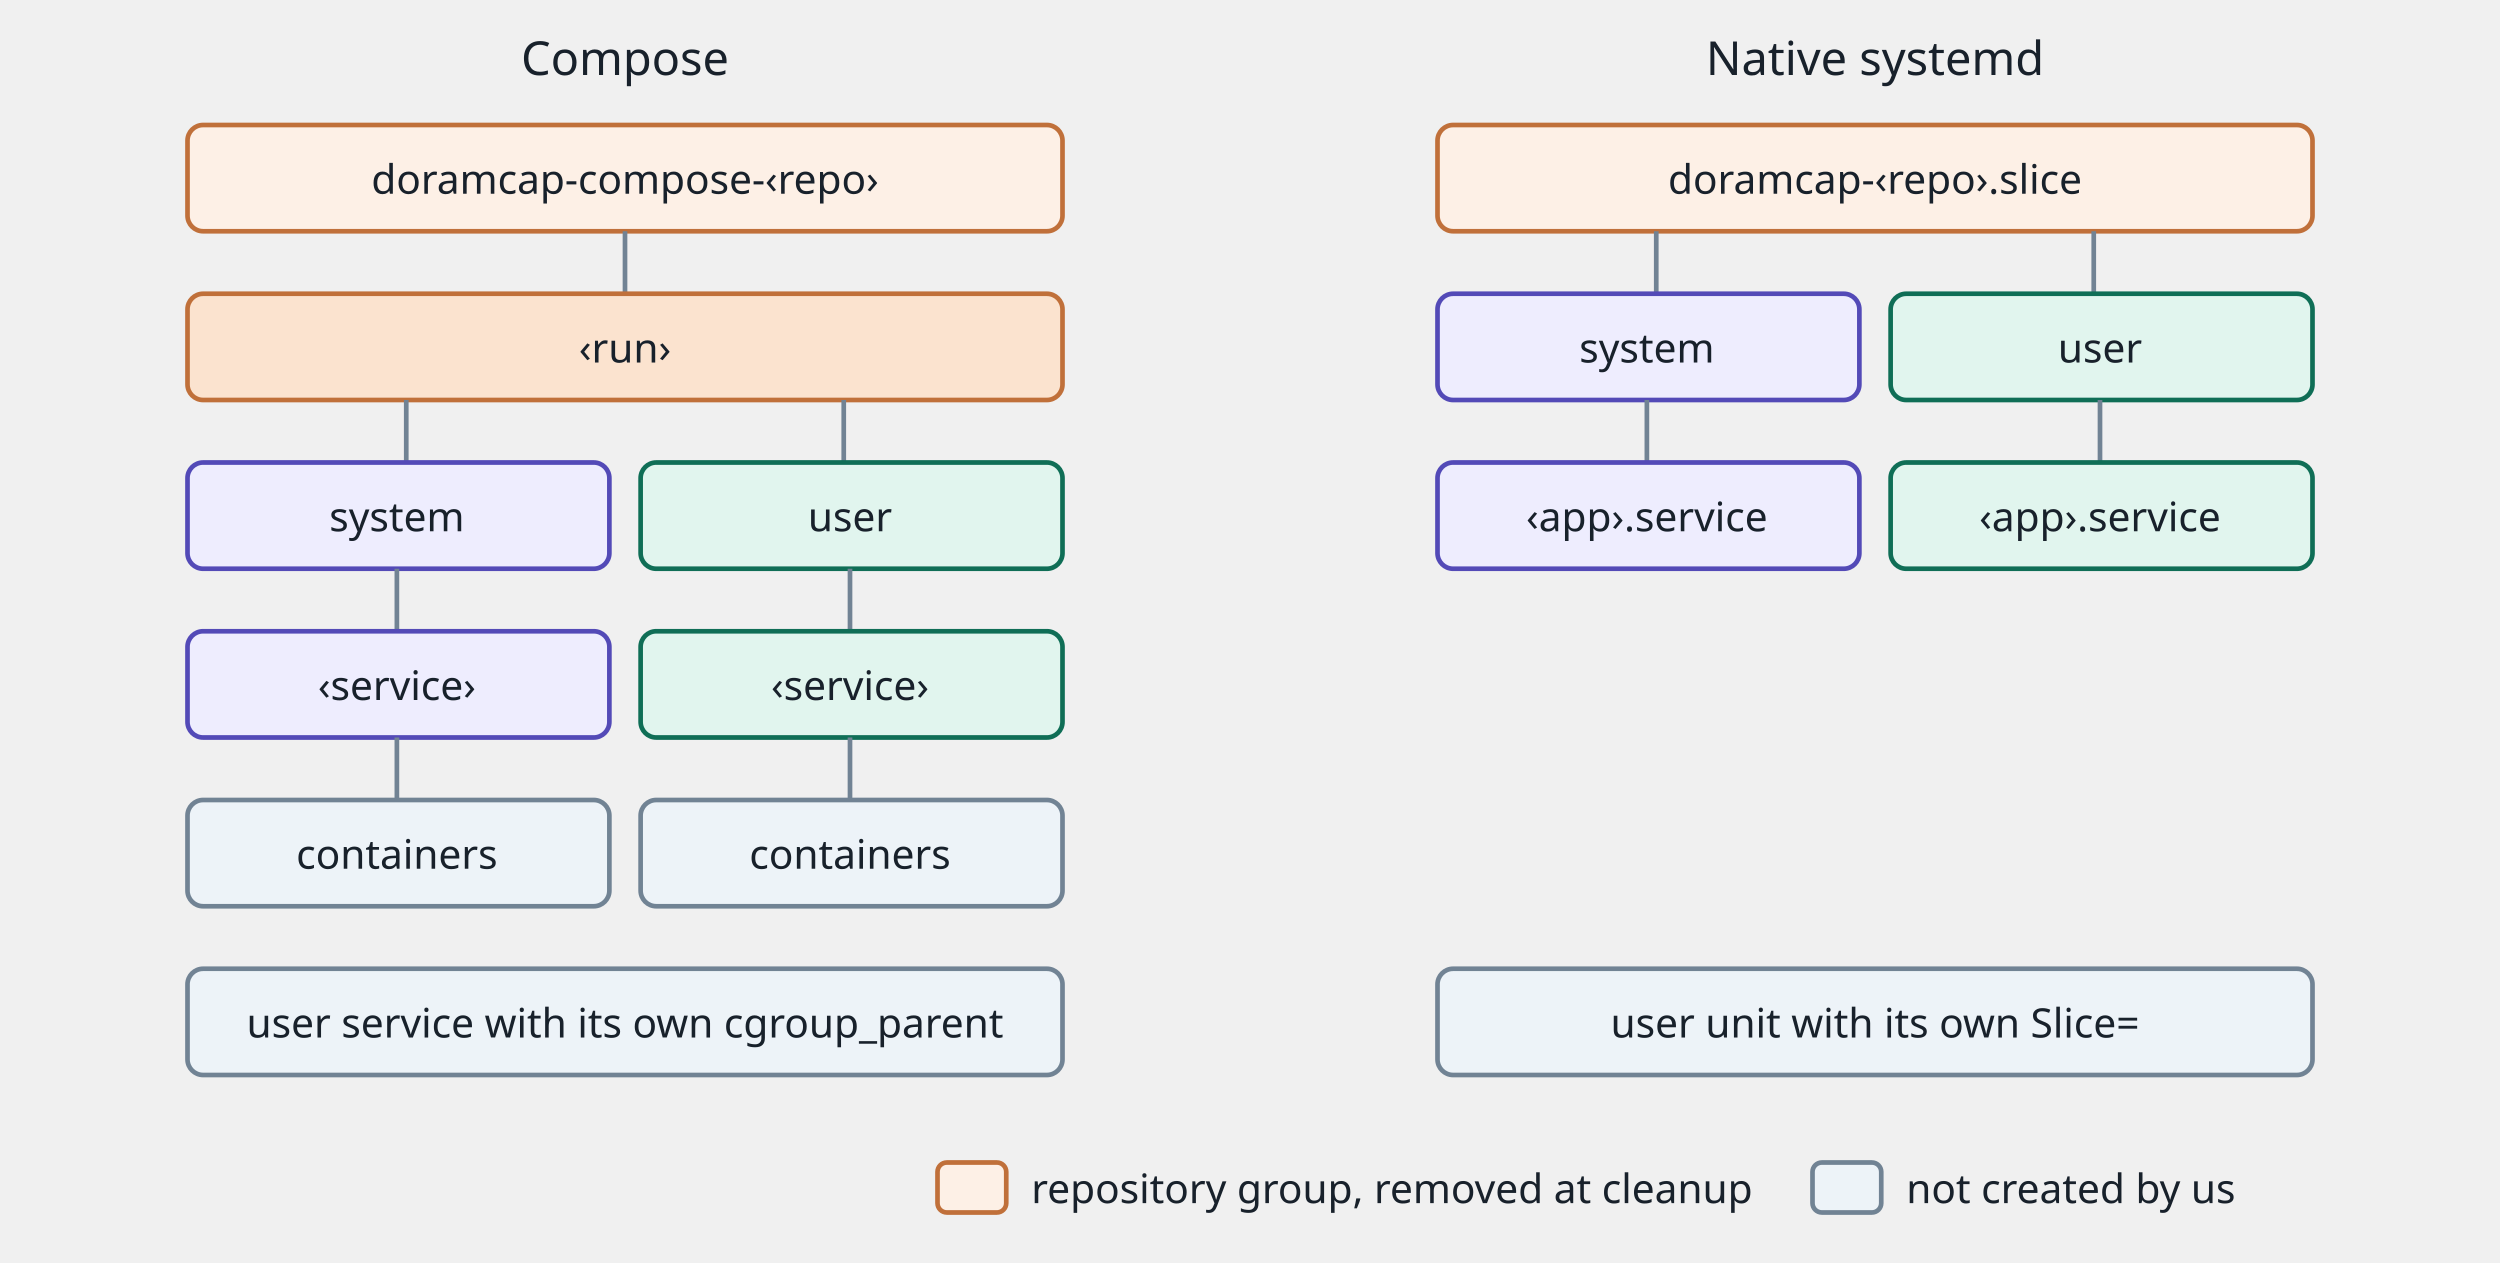
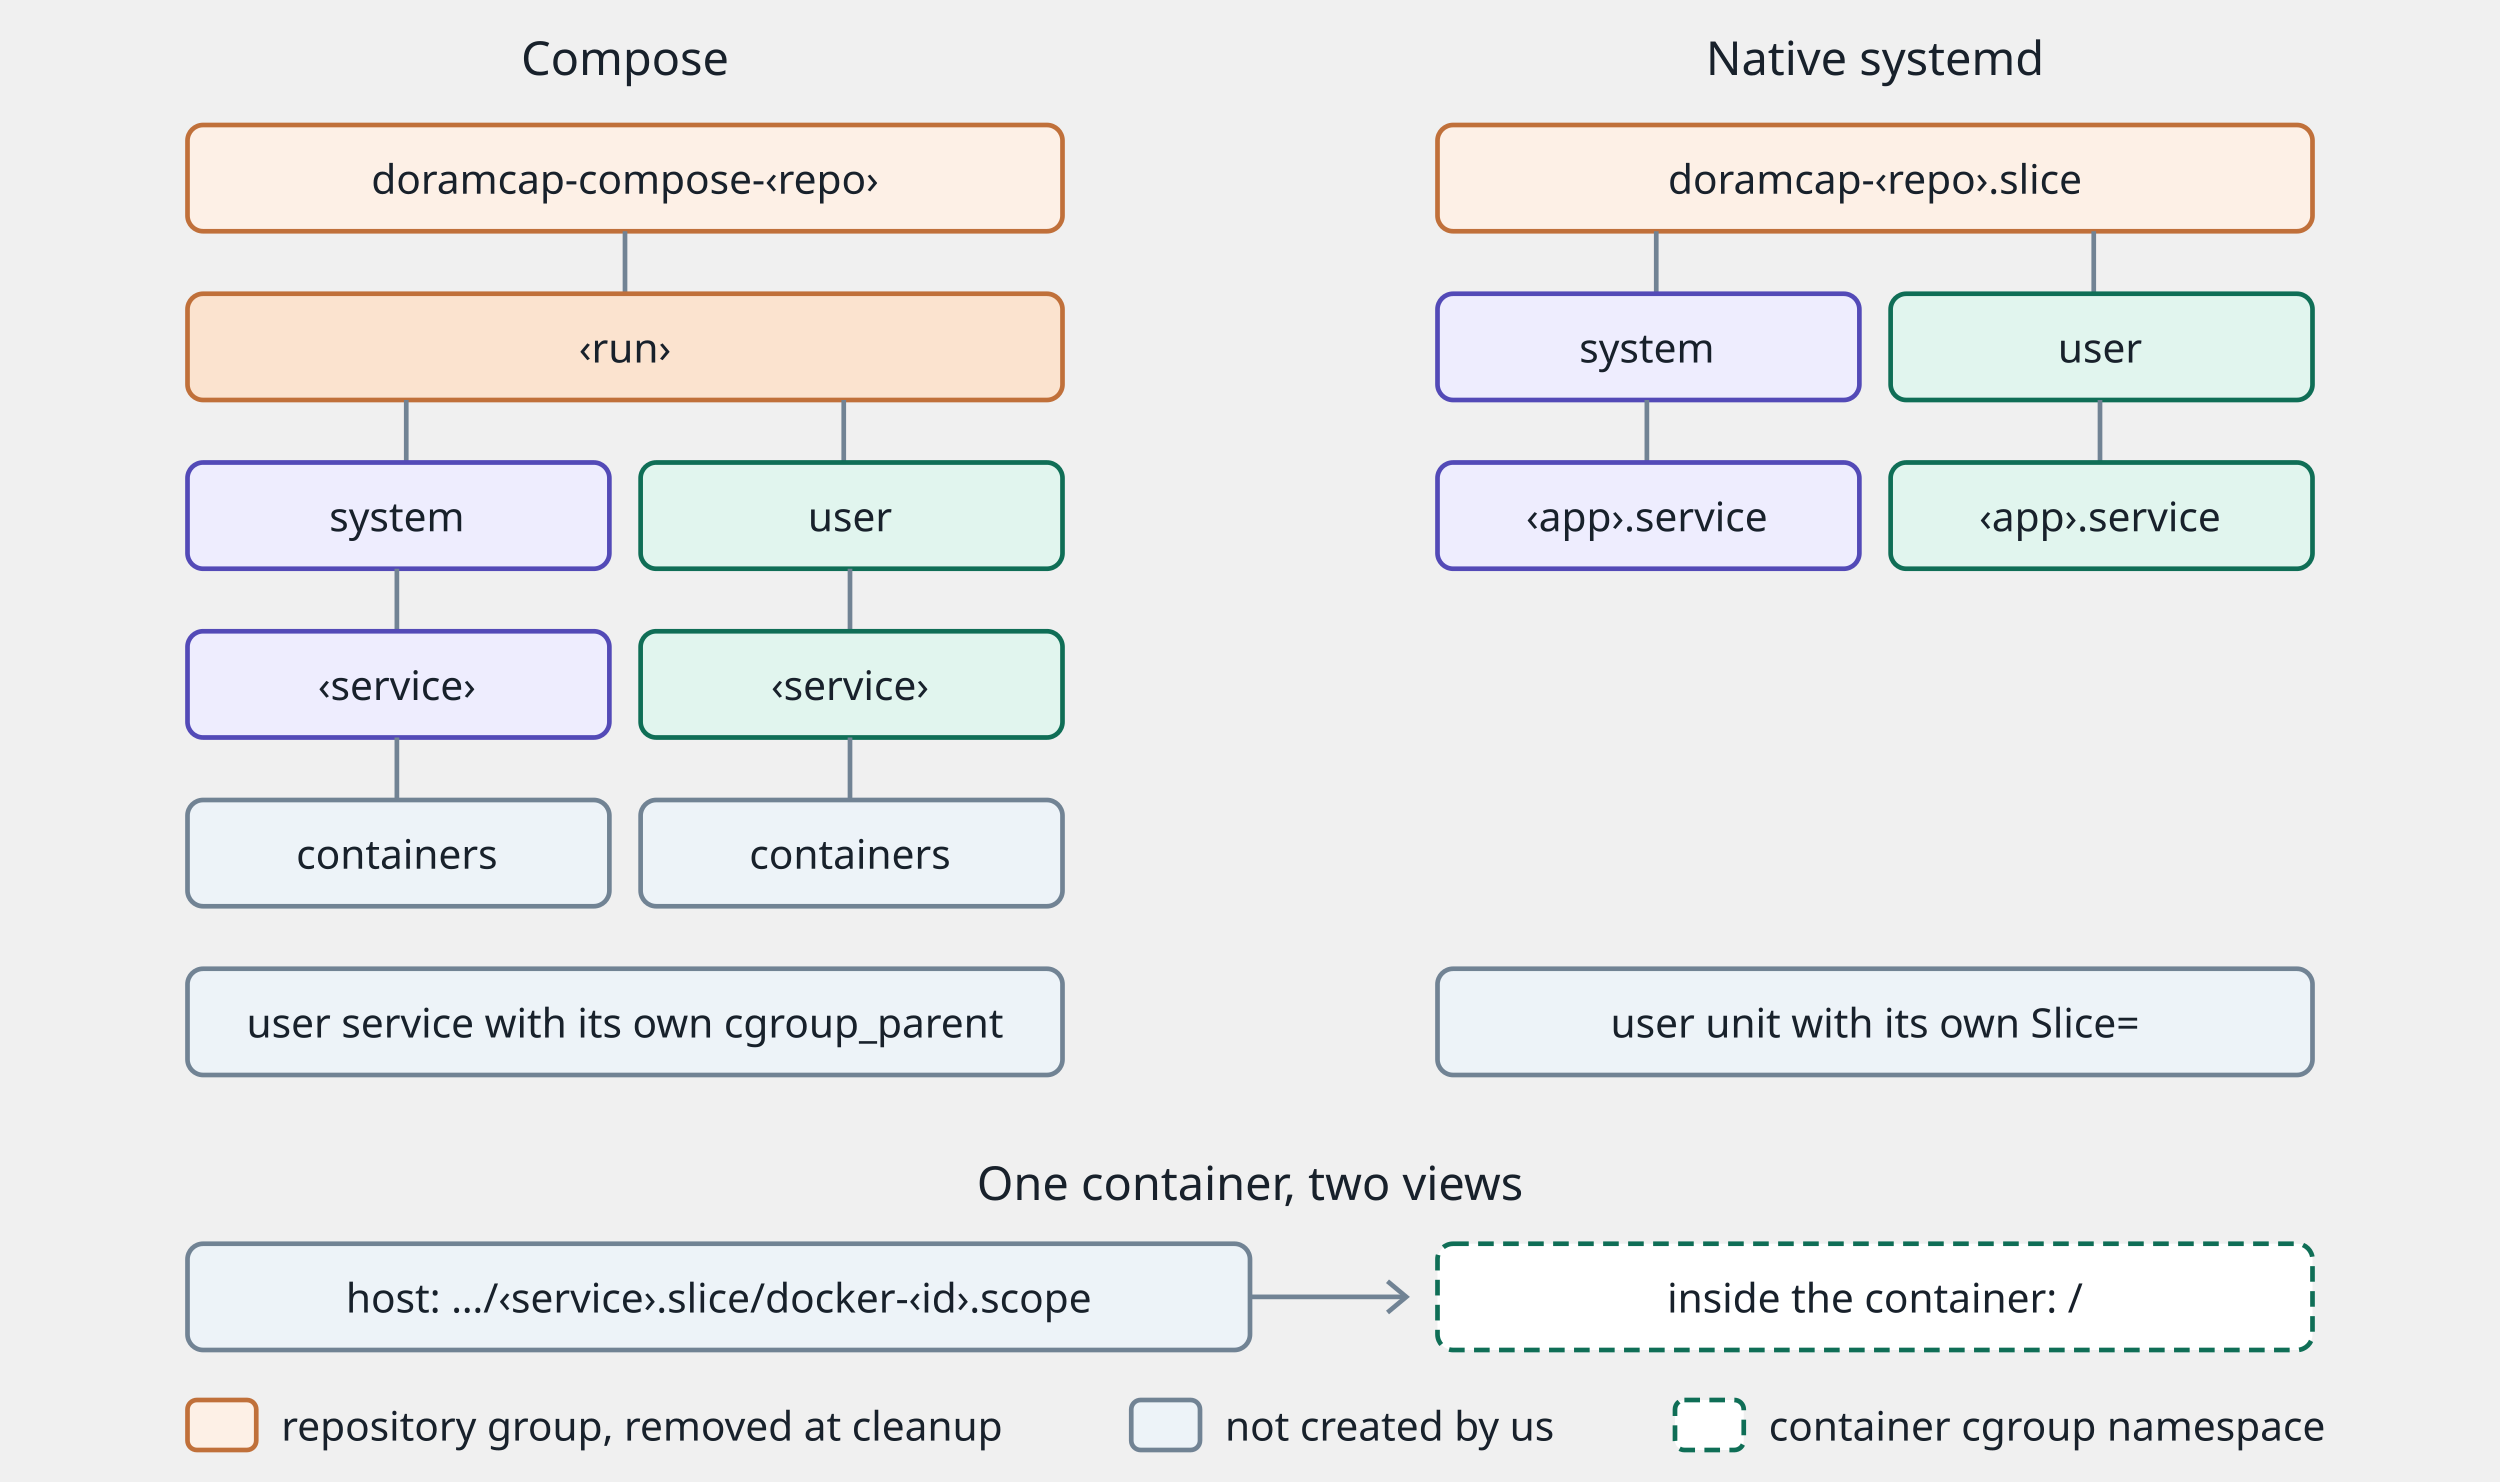
- <svg xmlns="http://www.w3.org/2000/svg" width="800" height="404" viewBox="0 0 800 404" role="img" aria-label="Per-app cgroups: one repository group holding run groups with system and user groups and one group per app, for Compose and native systemd">
-   <style>text{font:13px sans-serif;fill:#18212b}.h{font-size:15px}.s{fill:#4a5866}rect{stroke-width:1.5}.repo{fill:#fdf0e6;stroke:#c0703a}.run{fill:#fbe3cf;stroke:#c0703a}.sys{fill:#eeedfe;stroke:#534ab7}.usr{fill:#e1f5ee;stroke:#0f6e56}.ext{fill:#edf3f8;stroke:#718394}path{fill:none;stroke:#718394;stroke-width:1.5}</style>
+ <svg xmlns="http://www.w3.org/2000/svg" width="800" height="474" viewBox="0 0 800 474" role="img" aria-label="Per-app cgroups: one repository group holding run groups with system and user groups and one group per app, for Compose and native systemd; a container sees only its own group as the root">
+   <style>text{font:13px sans-serif;fill:#18212b}.h{font-size:15px}.s{fill:#4a5866}rect{stroke-width:1.5}.repo{fill:#fdf0e6;stroke:#c0703a}.run{fill:#fbe3cf;stroke:#c0703a}.sys{fill:#eeedfe;stroke:#534ab7}.usr{fill:#e1f5ee;stroke:#0f6e56}.ext{fill:#edf3f8;stroke:#718394}.ns{fill:#ffffff;stroke:#0f6e56;stroke-dasharray:5 3}path{fill:none;stroke:#718394;stroke-width:1.5}</style>
  <text x="200" y="24" text-anchor="middle" class="h">Compose</text>
  <text x="600" y="24" text-anchor="middle" class="h">Native systemd</text>
  <rect class="repo" x="60" y="40" width="280" height="34" rx="5" />
  <text x="200" y="62" text-anchor="middle">doramcap-compose-‹repo›</text>
  <path d="M200 74v20" />
  <rect class="run" x="60" y="94" width="280" height="34" rx="5" />
  <text x="200" y="116" text-anchor="middle">‹run›</text>
  <path d="M130 128v20M270 128v20" />
  <rect class="sys" x="60" y="148" width="135" height="34" rx="5" />
  <text x="127" y="170" text-anchor="middle">system</text>
  <rect class="usr" x="205" y="148" width="135" height="34" rx="5" />
  <text x="272" y="170" text-anchor="middle">user</text>
  <path d="M127 182v20M272 182v20" />
  <rect class="sys" x="60" y="202" width="135" height="34" rx="5" />
  <text x="127" y="224" text-anchor="middle">‹service›</text>
  <rect class="usr" x="205" y="202" width="135" height="34" rx="5" />
  <text x="272" y="224" text-anchor="middle">‹service›</text>
  <path d="M127 236v20M272 236v20" />
  <rect class="ext" x="60" y="256" width="135" height="34" rx="5" />
  <text x="127" y="278" text-anchor="middle">containers</text>
  <rect class="ext" x="205" y="256" width="135" height="34" rx="5" />
  <text x="272" y="278" text-anchor="middle">containers</text>
  <rect class="repo" x="460" y="40" width="280" height="34" rx="5" />
  <text x="600" y="62" text-anchor="middle">doramcap-‹repo›.slice</text>
  <path d="M530 74v20M670 74v20" />
  <rect class="sys" x="460" y="94" width="135" height="34" rx="5" />
  <text x="527" y="116" text-anchor="middle">system</text>
  <rect class="usr" x="605" y="94" width="135" height="34" rx="5" />
  <text x="672" y="116" text-anchor="middle">user</text>
  <path d="M527 128v20M672 128v20" />
  <rect class="sys" x="460" y="148" width="135" height="34" rx="5" />
  <text x="527" y="170" text-anchor="middle">‹app›.service</text>
  <rect class="usr" x="605" y="148" width="135" height="34" rx="5" />
  <text x="672" y="170" text-anchor="middle">‹app›.service</text>
  <rect class="ext" x="60" y="310" width="280" height="34" rx="5" />
  <text x="200" y="332" text-anchor="middle">user service with its own cgroup_parent</text>
  <rect class="ext" x="460" y="310" width="280" height="34" rx="5" />
  <text x="600" y="332" text-anchor="middle">user unit with its own Slice=</text>
-   <rect class="repo" x="300" y="372" width="22" height="16" rx="3" />
-   <text x="330" y="385">repository group, removed at cleanup</text>
-   <rect class="ext" x="580" y="372" width="22" height="16" rx="3" />
-   <text x="610" y="385">not created by us</text>
+   <text x="400" y="384" text-anchor="middle" class="h">One container, two views</text>
+   <rect class="ext" x="60" y="398" width="340" height="34" rx="5" />
+   <text x="230" y="420" text-anchor="middle">host: …/‹service›.slice/docker-‹id›.scope</text>
+   <path d="M400 415h50" />
+   <path d="M444 410l6 5-6 5" />
+   <rect class="ns" x="460" y="398" width="280" height="34" rx="5" />
+   <text x="600" y="420" text-anchor="middle">inside the container: /</text>
+   <rect class="repo" x="60" y="448" width="22" height="16" rx="3" />
+   <text x="90" y="461">repository group, removed at cleanup</text>
+   <rect class="ext" x="362" y="448" width="22" height="16" rx="3" />
+   <text x="392" y="461">not created by us</text>
+   <rect class="ns" x="536" y="448" width="22" height="16" rx="3" />
+   <text x="566" y="461">container cgroup namespace</text>
</svg>
